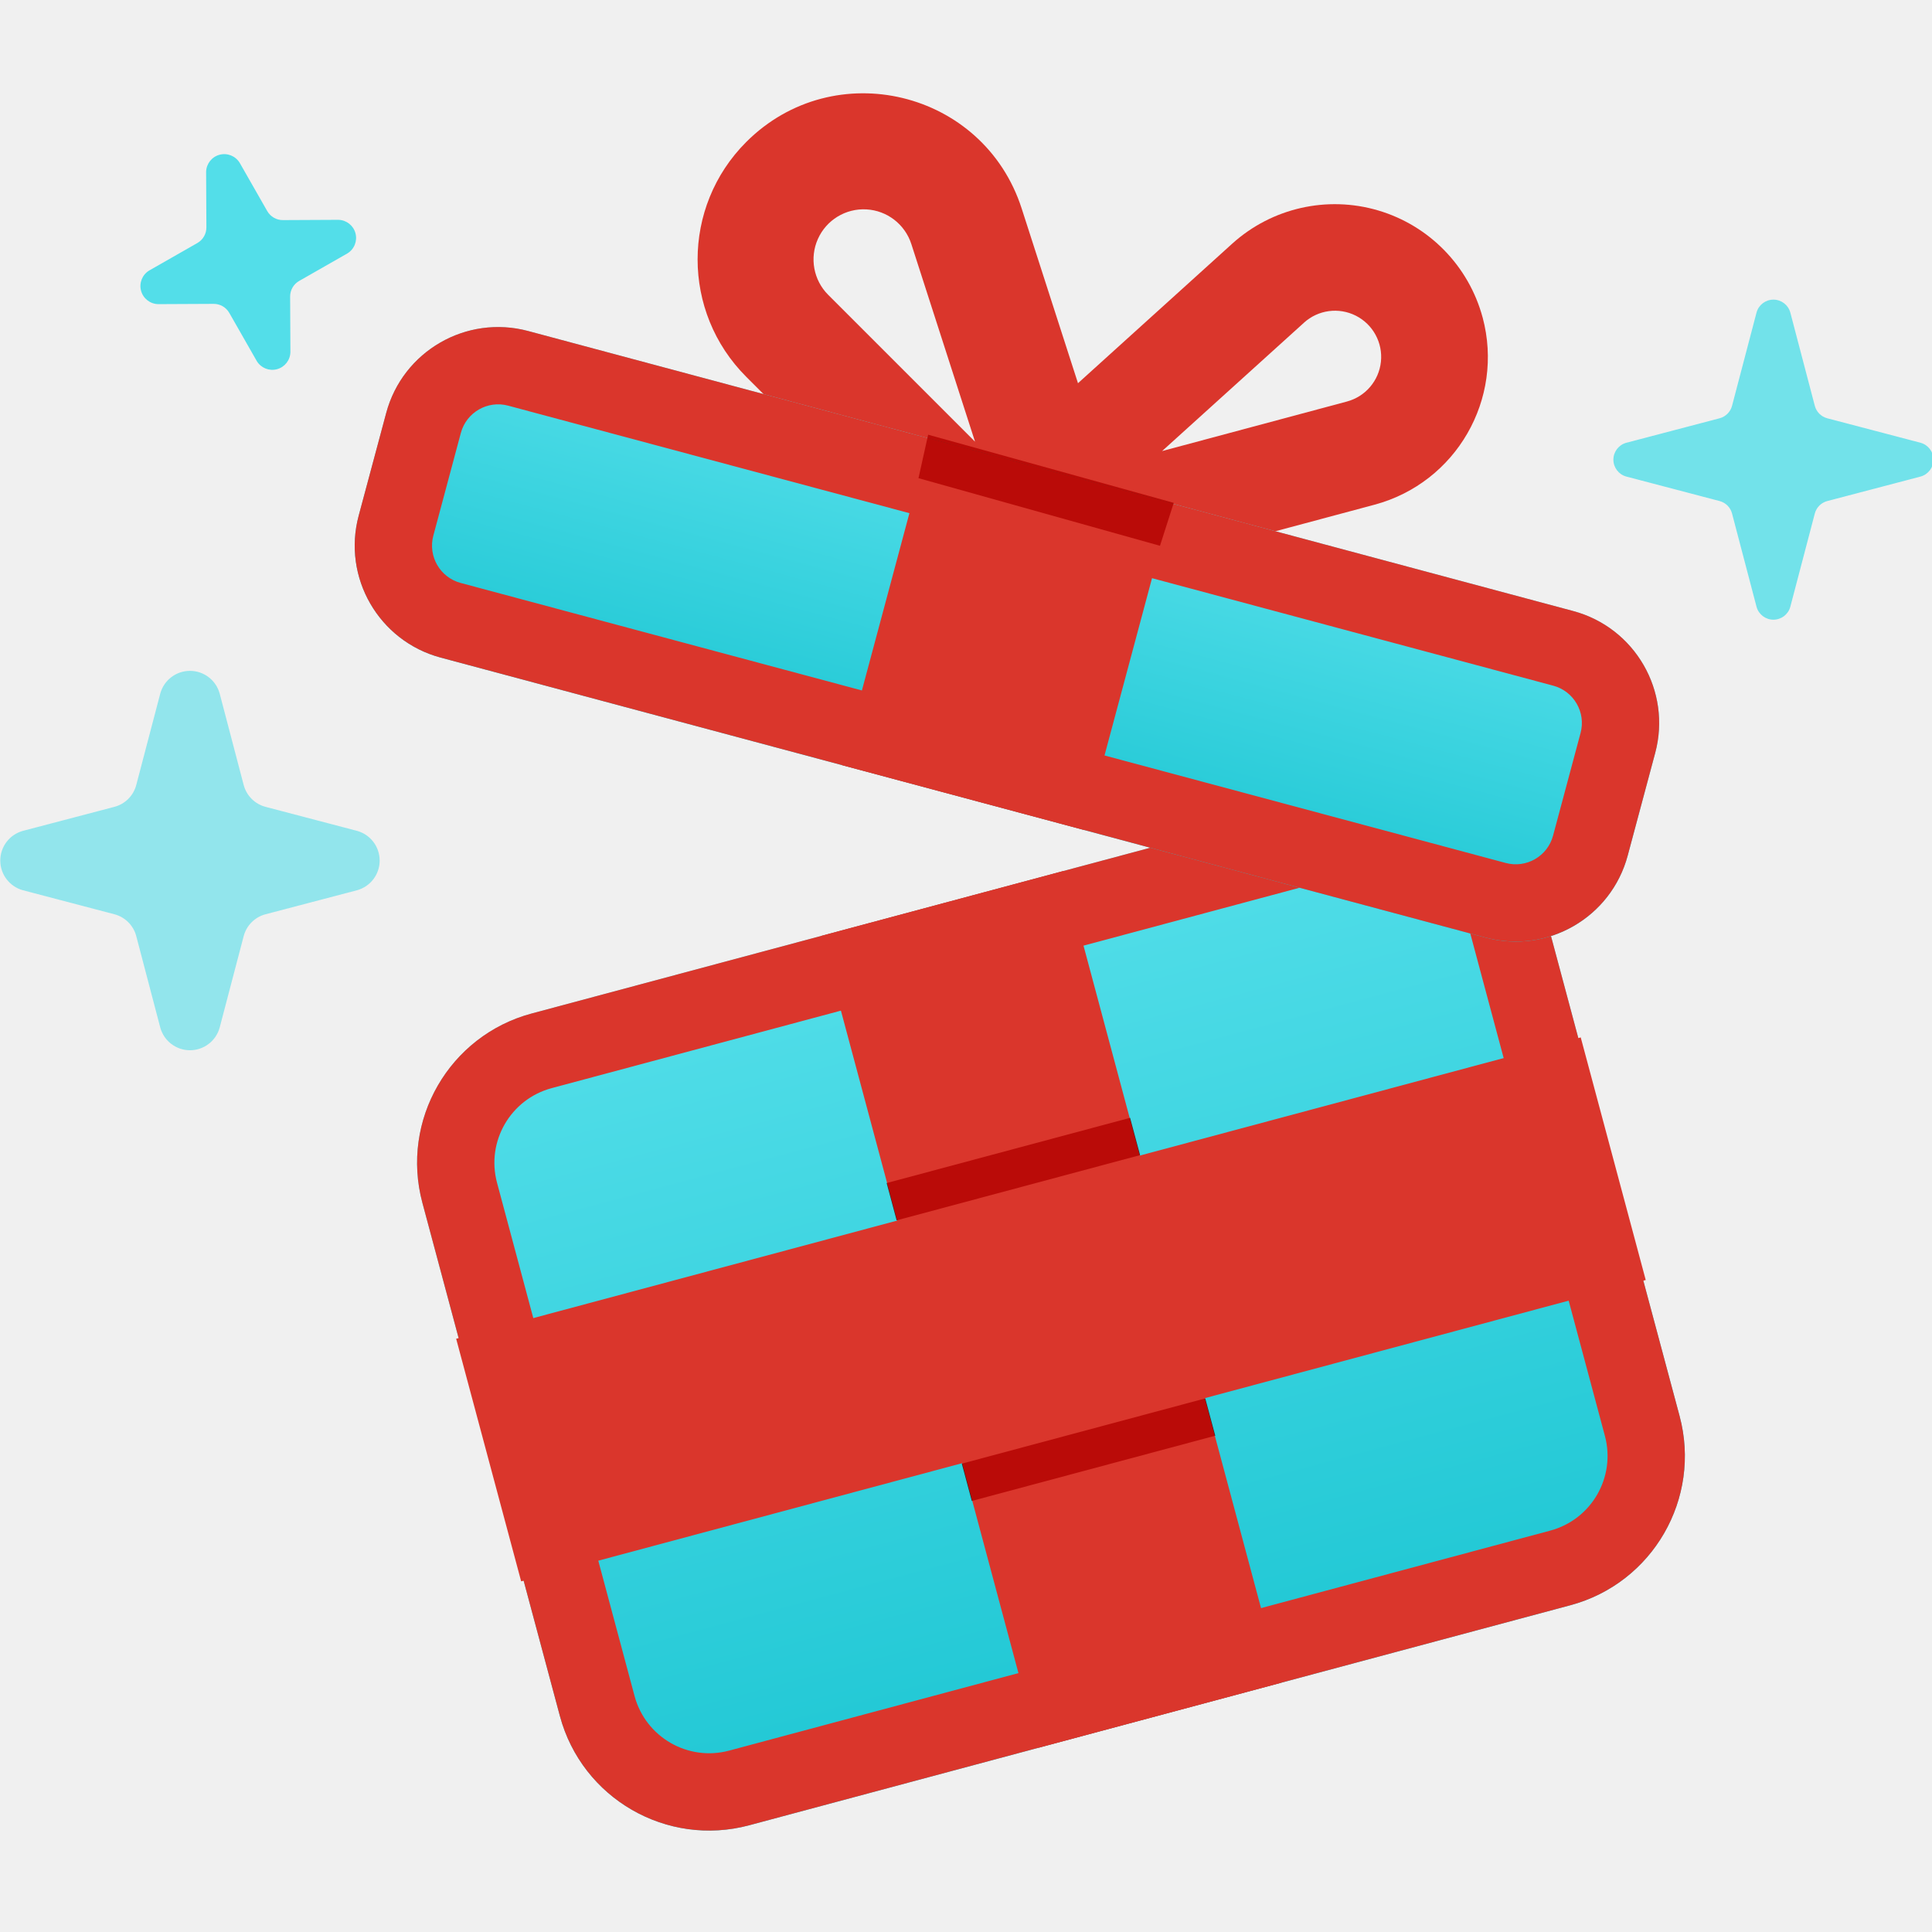
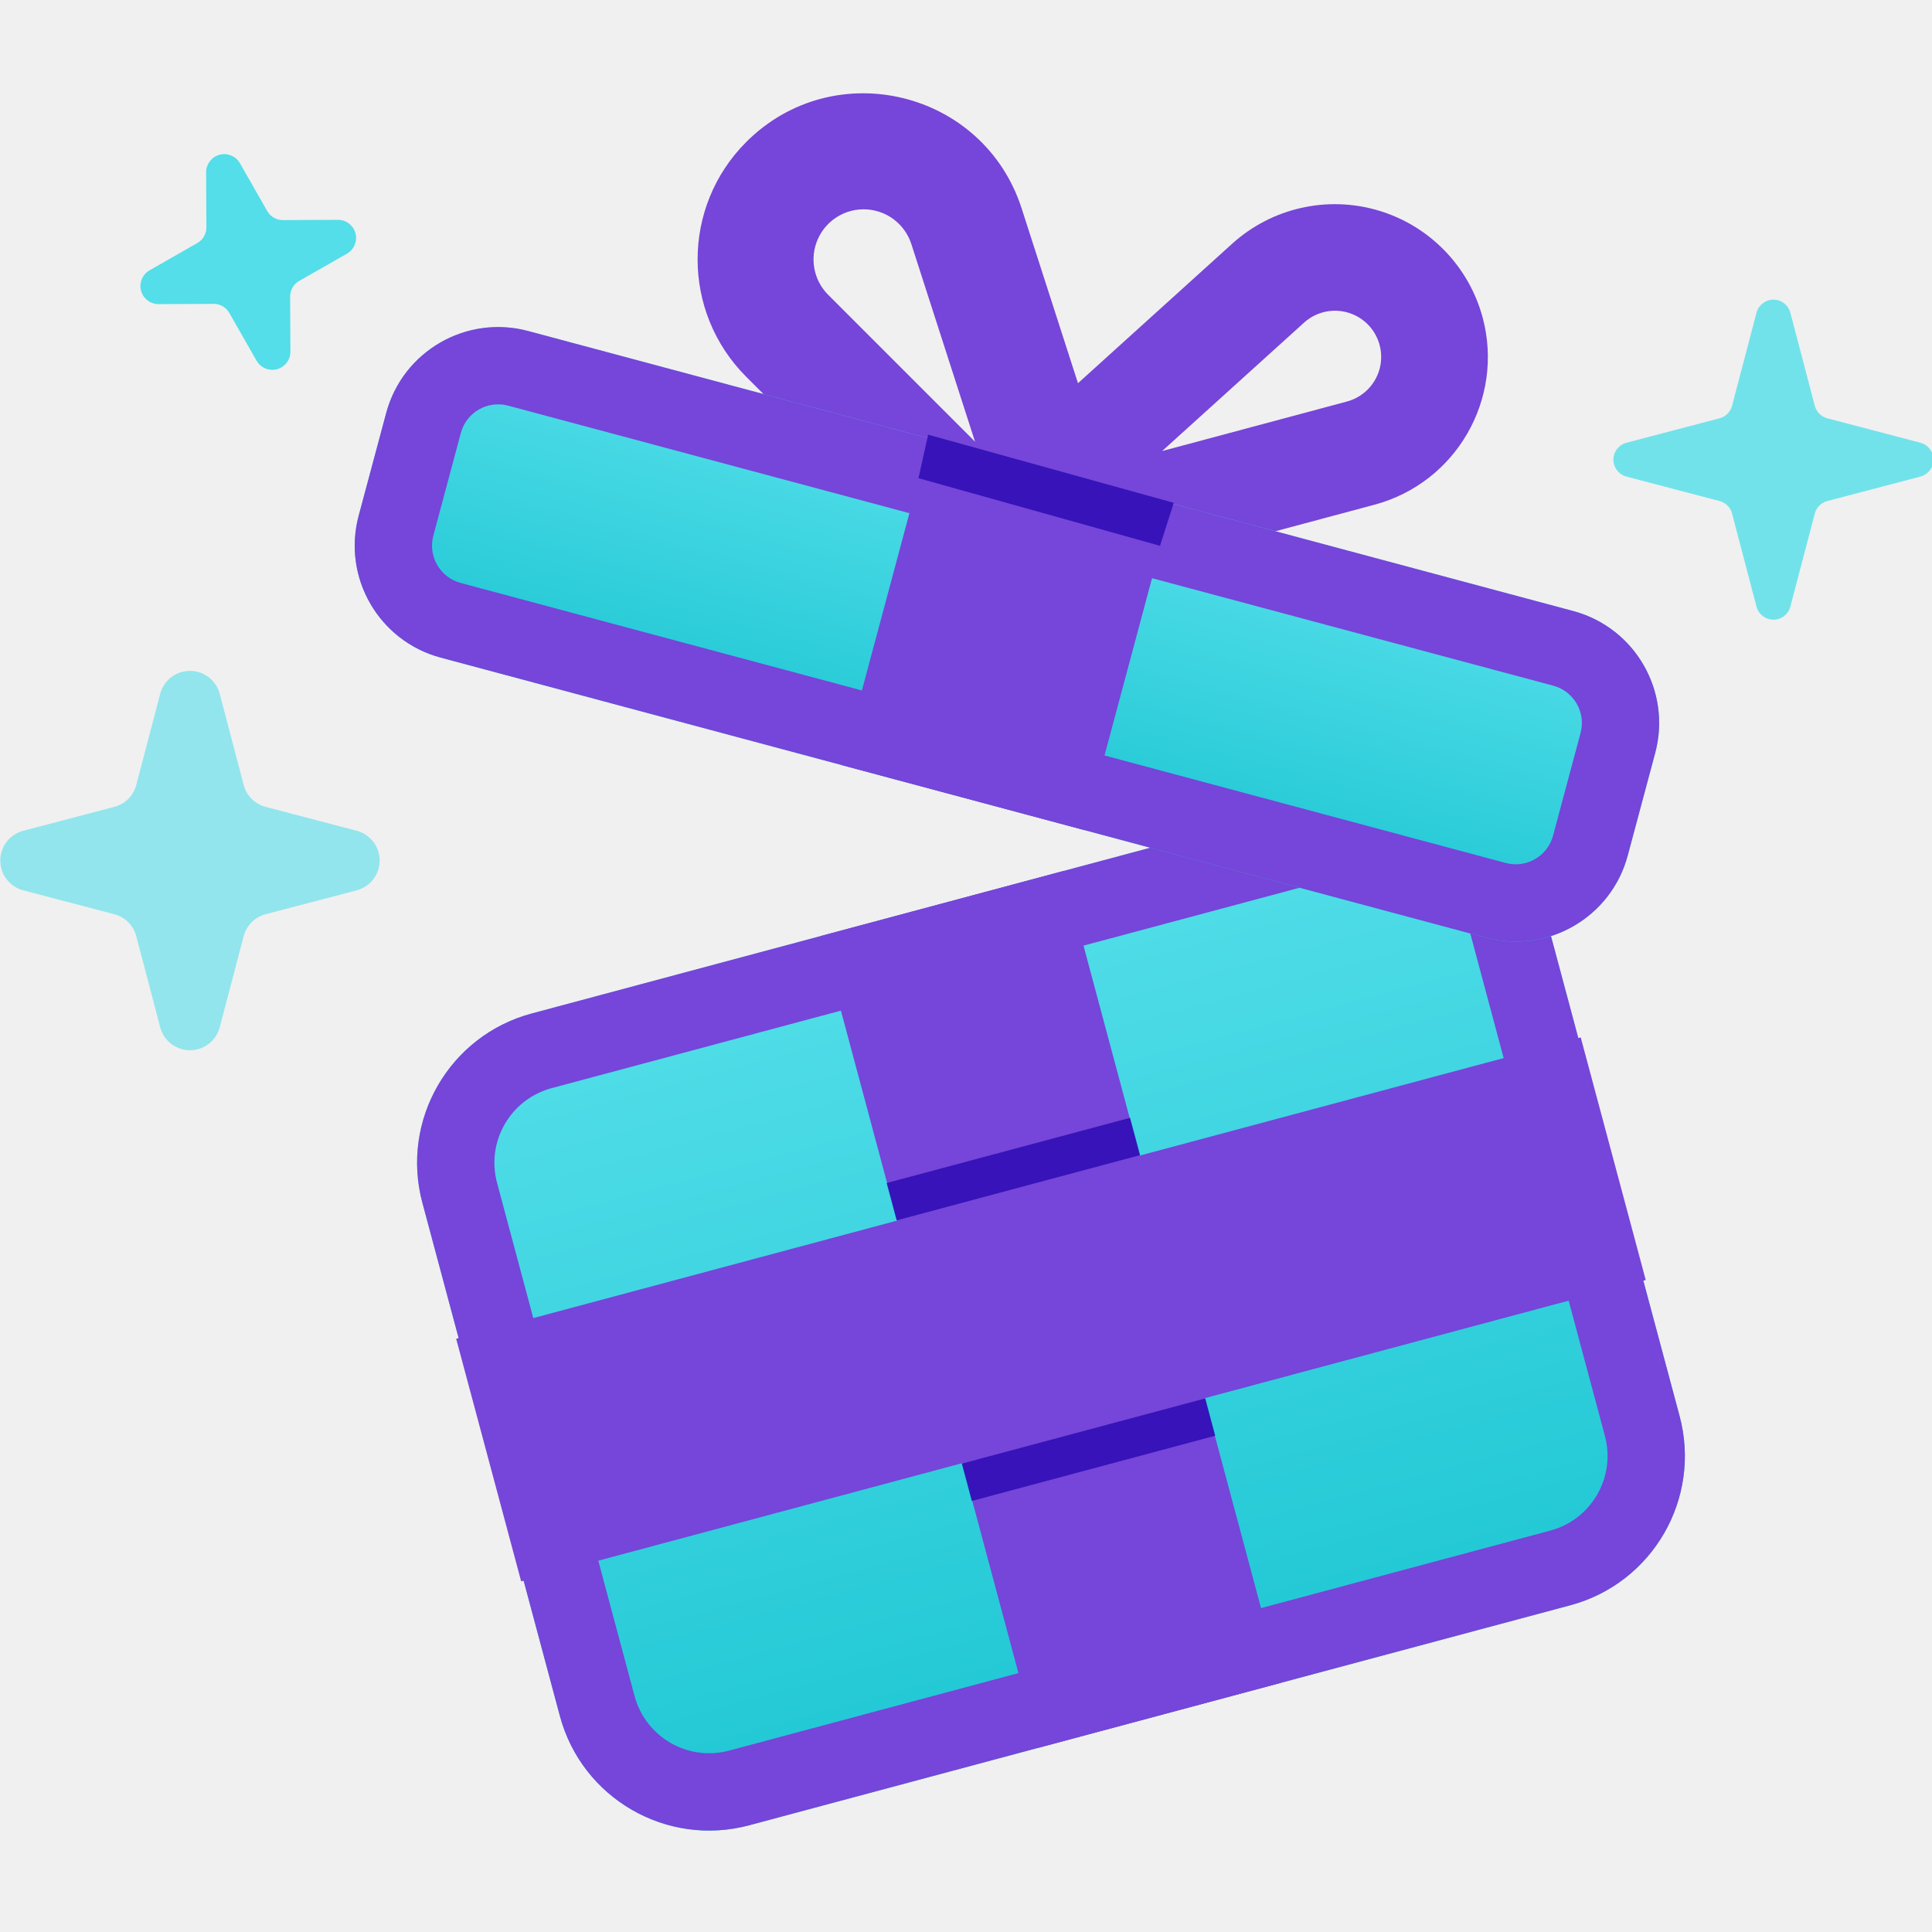
<svg xmlns="http://www.w3.org/2000/svg" width="64" height="64" fill="none">
-   <style>.B{fill-rule:evenodd}.C{fill:#da362c}</style>
+   <style>.B{fill-rule:evenodd}.C{fill:#7645d9}</style>
  <g clip-path="url(#C)">
    <g class="B C">
      <path d="M43.194 10.691a1.53 1.53 0 1 1 1.421 2.611l-6.119 1.64 4.698-4.25zm5.919-.177a5.07 5.07 0 0 0-8.291-2.445l-9.802 8.868c-1.46 1.321-.158 3.712 1.744 3.203l12.768-3.421c2.702-.724 4.306-3.502 3.582-6.204z" />
      <path d="M30.189 8.084a1.66 1.66 0 1 0-2.754 1.683l4.864 4.864-2.11-6.547zm-5.469-3.38c2.908-2.908 7.862-1.712 9.124 2.202l4.403 13.66c.656 2.035-1.867 3.577-3.378 2.065L24.72 12.482a5.5 5.5 0 0 1 0-7.778z" />
    </g>
    <g fill="#53dee9">
      <path opacity=".6" d="M7.276 34.043a1.02 1.02 0 0 1-1.966 0l-.796-3.032c-.093-.355-.37-.632-.725-.725l-3.032-.796a1.02 1.02 0 0 1 0-1.966l3.032-.796c.355-.093.632-.37.725-.725l.796-3.032a1.02 1.02 0 0 1 1.966 0l.796 3.032c.093.355.37.632.725.725l3.032.796a1.02 1.02 0 0 1 0 1.966l-3.032.796c-.355.093-.632.37-.725.725l-.796 3.032z" />
      <path d="M9.62 11.664a.6.6 0 0 1-1.113.298l-.911-1.596c-.107-.187-.305-.302-.52-.3l-1.837.009a.6.6 0 0 1-.298-1.113l1.596-.911c.187-.107.302-.305.3-.52l-.009-1.838a.6.6 0 0 1 1.113-.298l.911 1.596c.107.187.305.302.52.3l1.837-.009a.6.6 0 0 1 .298 1.113l-1.596.911c-.187.107-.302.305-.3.52l.009 1.838z" />
      <path opacity=".8" d="M53.871 15.786a.58.58 0 0 1 0-1.118l3.093-.812a.58.58 0 0 0 .412-.412l.812-3.093a.58.58 0 0 1 1.118 0l.812 3.093a.58.58 0 0 0 .412.412l3.093.812a.58.58 0 0 1 0 1.118l-3.093.812a.58.58 0 0 0-.412.412l-.812 3.093a.58.58 0 0 1-1.118 0l-.812-3.093c-.053-.202-.21-.359-.412-.412l-3.093-.812z" />
    </g>
    <path d="M51.083 29.906a5.12 5.12 0 0 0-6.271-3.62l-27.2 7.288a5.12 5.12 0 0 0-3.62 6.271l4.555 17a5.12 5.12 0 0 0 6.271 3.62l27.2-7.288a5.12 5.12 0 0 0 3.62-6.271l-4.555-17z" fill="url(#A)" />
    <g class="C">
      <path d="M18.274 36.046l27.201-7.288a2.56 2.56 0 0 1 3.135 1.81l4.555 17a2.56 2.56 0 0 1-1.81 3.135l-27.2 7.288a2.56 2.56 0 0 1-3.135-1.81l-4.555-17a2.56 2.56 0 0 1 1.81-3.135zm26.538-9.761a5.12 5.12 0 0 1 6.271 3.62l4.555 17a5.12 5.12 0 0 1-3.62 6.271l-27.2 7.288a5.12 5.12 0 0 1-6.271-3.62l-4.555-17a5.12 5.12 0 0 1 3.62-6.271l27.2-7.288z" class="B" />
      <path d="M35.23 28.853l-8.036 2.153 7.206 26.891 8.036-2.153-7.206-26.891z" />
      <path d="M54.517 42.402l-2.153-8.036-37.253 9.982 2.153 8.036 37.253-9.982z" />
    </g>
    <g style="mix-blend-mode:multiply" class="B C">
      <path d="M39.926 46.324l-8.065 2.161.331 1.236 8.065-2.161-.331-1.236zm-10.224-5.898l8.065-2.161-.331-1.236-8.065 2.161.331 1.236z" />
    </g>
    <path d="M54.831 24.945a3.84 3.84 0 0 0-2.715-4.703l-34.619-9.276a3.84 3.84 0 0 0-4.703 2.715l-.911 3.4a3.84 3.84 0 0 0 2.715 4.703l34.619 9.276a3.84 3.84 0 0 0 4.703-2.715l.911-3.4z" fill="url(#B)" />
    <g class="C">
      <path d="M16.834 13.438l34.619 9.276a1.28 1.28 0 0 1 .905 1.568l-.911 3.4a1.28 1.28 0 0 1-1.568.905L15.26 19.311a1.28 1.28 0 0 1-.905-1.568l.911-3.4a1.28 1.28 0 0 1 1.568-.905zm35.281 6.803a3.84 3.84 0 0 1 2.715 4.703l-.911 3.4a3.84 3.84 0 0 1-4.703 2.715l-34.619-9.276a3.84 3.84 0 0 1-2.715-4.703l.911-3.4a3.84 3.84 0 0 1 4.703-2.715l34.619 9.276z" class="B" />
      <path d="M38.824 16.68l-8.036-2.153-2.899 10.818 8.037 2.153 2.899-10.818z" />
    </g>
    <g style="mix-blend-mode:multiply" class="B C">
      <path d="M38.426 18.08l-8-2.24.32-1.44 8.136 2.257-.456 1.423z" />
    </g>
  </g>
  <defs>
    <linearGradient id="A" x1="31.212" y1="29.929" x2="38.417" y2="56.821" gradientUnits="userSpaceOnUse">
      <stop stop-color="#53dee9" />
      <stop offset="1" stop-color="#1fc7d4" />
    </linearGradient>
    <linearGradient id="B" x1="34.806" y1="15.604" x2="31.907" y2="26.422" gradientUnits="userSpaceOnUse">
      <stop stop-color="#53dee9" />
      <stop offset="1" stop-color="#1fc7d4" />
    </linearGradient>
    <clipPath id="C">
      <path fill="#fff" d="M0 0h64v64H0z" />
    </clipPath>
  </defs>
</svg>
